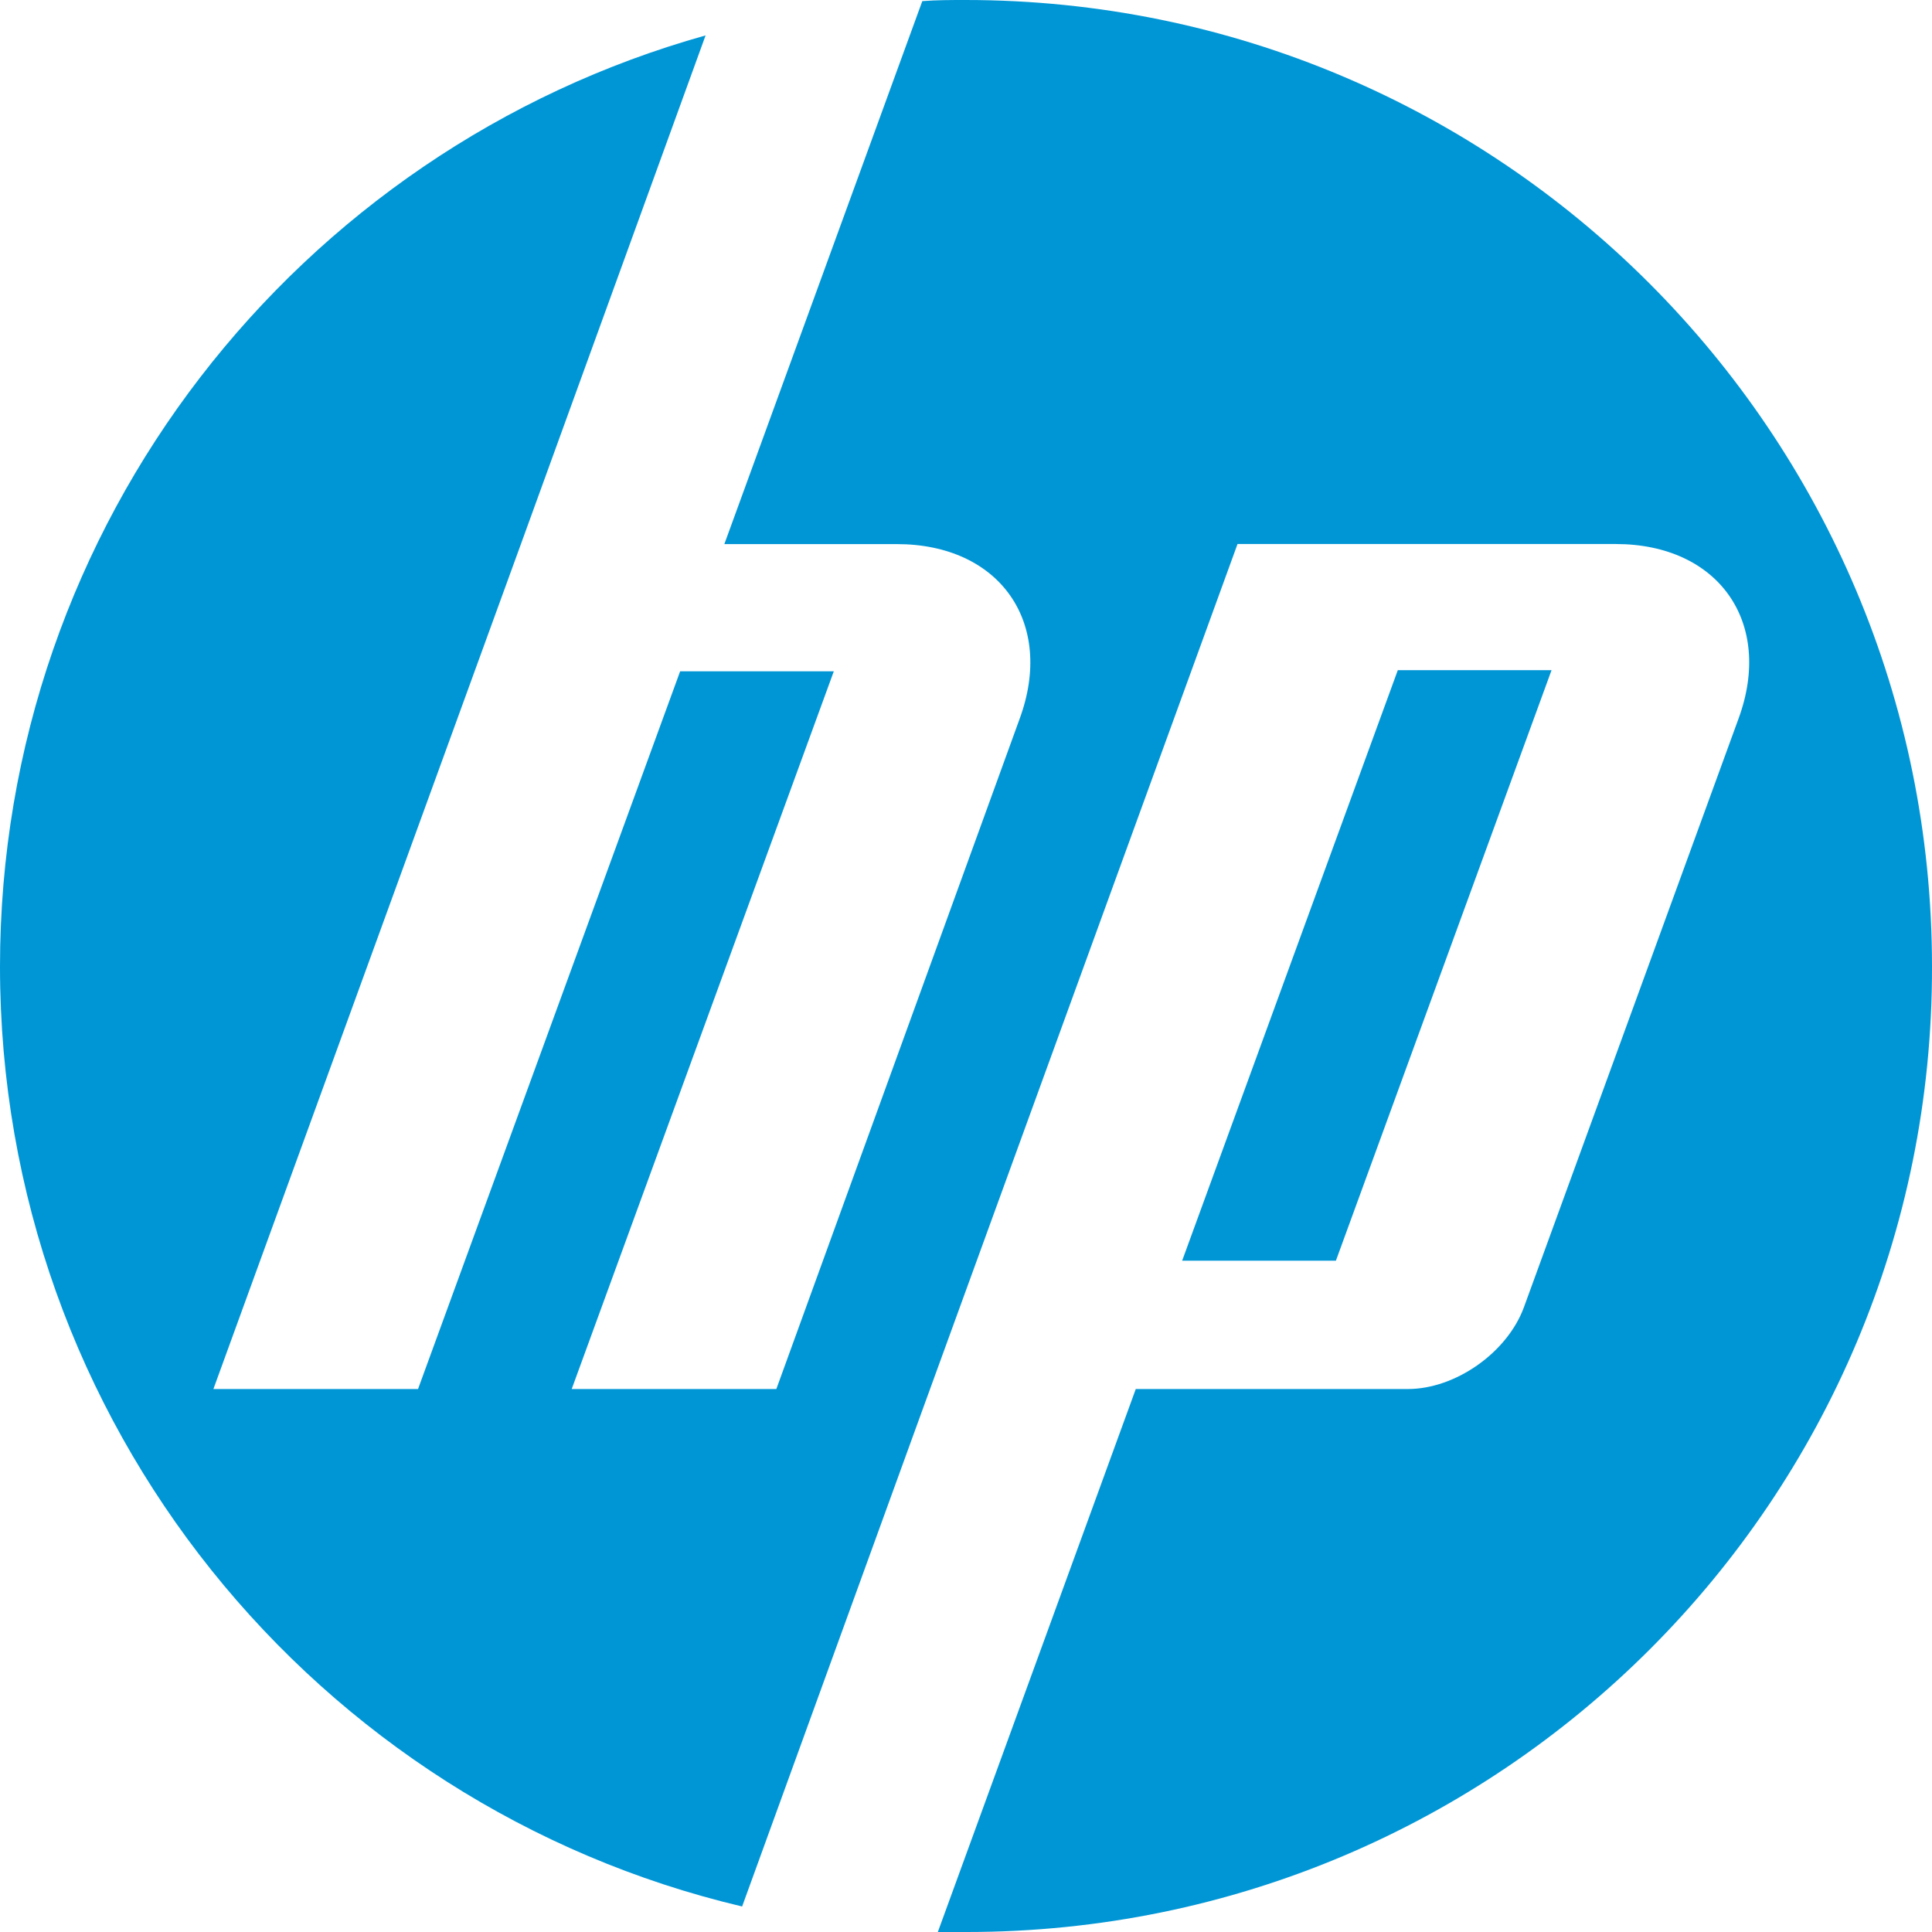
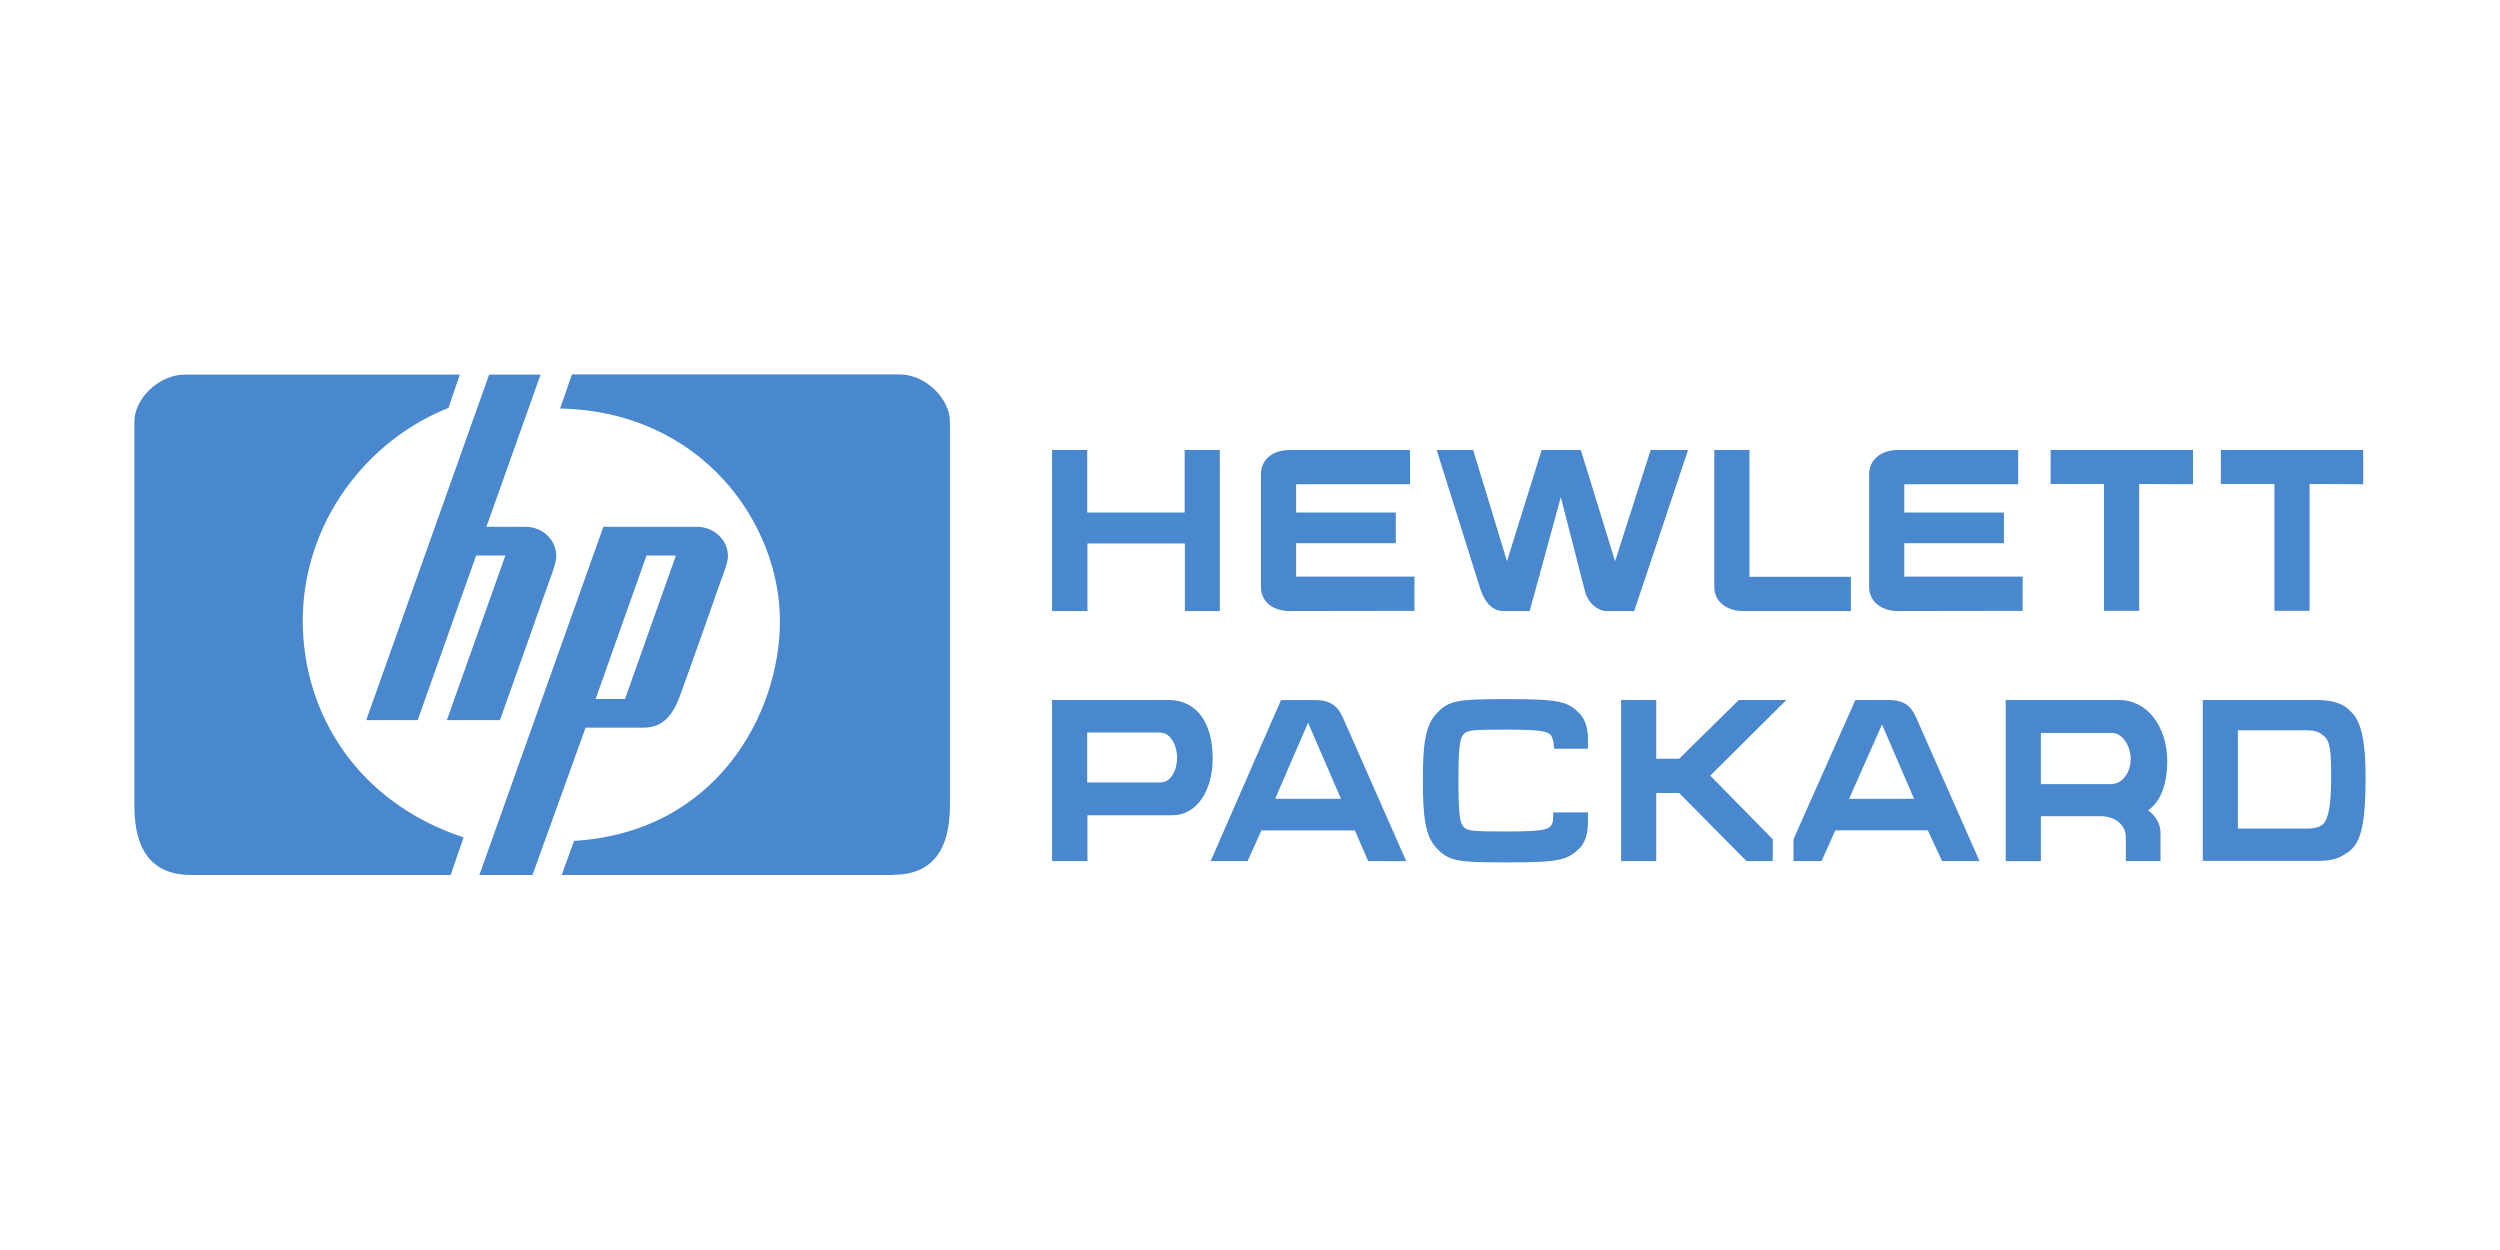
- <svg xmlns="http://www.w3.org/2000/svg" role="img" viewBox="0 0 24 24">
-   <path fill="#0096D6" d="M12.007 24h-.357l2.459-6.745h3.38c.591 0 1.236-.453 1.442-1.017l2.665-7.309c.44-1.195-.247-2.171-1.525-2.171h-4.698l-3.929 10.798-2.225 6.127C3.929 22.434 0 17.681 0 12.007 0 6.498 3.709 1.855 8.765.44L6.471 6.759 2.651 17.255h2.542L8.449 8.339h1.909l-3.256 8.916H9.644l3.022-8.325c.44-1.195-.247-2.171-1.525-2.171h-2.143l2.459-6.745C11.636 0 11.815 0 11.993 0 18.628 0 24 5.372 24 12.007c.014 6.622-5.358 11.993-11.993 11.993zM19.274 8.325h-1.91l-2.679 7.336h1.91l2.679-7.336z" />
+ <svg xmlns="http://www.w3.org/2000/svg" width="120" height="60" fill="#4987ce">
+   <path d="M42.867 42H26.96l.597-1.638c6.862-.416 9.88-6.134 9.88-10.553 0-4.68-3.743-10.06-10.554-10.2l.573-1.637H43.18c1.247 0 2.416 1.17 2.416 2.26v18.43c0 2.158-.857 3.328-2.73 3.328zm-16.53-14.036c-.156.467-2.34 6.602-2.34 6.602H21.45l2.808-7.902h-1.404l-2.806 7.902h-2.47l5.9-16.584h2.47l-2.6 7.303h1.845c.884 0 1.508.65 1.508 1.404 0 .364-.26.987-.364 1.274zm8.24-.027a516.59 516.59 0 0 1-1.87 5.277c-.26.7-.624 1.715-1.82 1.715h-2.78l-2.548 7.07H23.01l5.953-16.714h4.472c.857 0 1.507.65 1.507 1.404 0 .3-.18.754-.364 1.247zM21.632 42H9.18c-1.872 0-2.73-1.17-2.73-3.328v-18.43c0-1.1 1.17-2.26 2.416-2.26H22.07l-.546 1.6c-3.95 1.56-6.992 5.537-6.992 10.216 0 4.42 2.6 8.707 7.72 10.397zm9.4-15.335l-2.444 6.888H30l2.444-6.888H31.04m79.82-3.432v6.086h-1.687v-6.086H106.6V21.6h6.833v1.644zm-8.18 0v6.086h-1.687v-6.086H98.43V21.6h6.835v1.644zm9.998 17.682c-.514.406-1.068.406-1.476.406h-5.468V33.6h5.468c.448 0 1.094.065 1.476.406s.87.726.87 3.3-.303 3.203-.87 3.63zM91.085 29.33c-.705 0-1.367-.406-1.367-1.153v-5.423c0-.663.555-1.153 1.367-1.153h5.787v1.644h-5.466V24.6h4.782v1.474h-4.782v1.602h5.68v1.644zm12.022 9.567c.364.256.598.662.598 1.068v1.367h-1.666v-1.174c0-.427-.362-.982-1.238-.982h-2.84v2.157h-1.687V33.6h5.445c1.346 0 2.307 1.26 2.307 2.947 0 1.1-.32 1.943-.92 2.35zM83.653 29.33c-.705 0-1.367-.406-1.367-1.153V21.6h1.687v6.086h4.87v1.644zm9.567 12l-.684-1.474h-4.44l-.663 1.474h-1.345v-1.047l2.97-6.684h1.558c.77 0 1.1.278 1.346.812l3.053 6.92zm-14.778-12h-1.346c-.34 0-.832-.32-1.003-.896l-1.174-4.57-1.495 5.466h-1.28c-.385 0-.833-.256-1.1-1.1L68.96 21.6h1.752l1.623 5.34L74 21.6h1.88l1.644 5.34 1.708-5.34h1.794zm3.65 7.9l3 3.054v1.047h-1.26L80.6 38.064h-1.1v3.268h-1.687V33.6H79.5v2.82h1.1l2.862-2.82h2.284zm-20.2-7.9c-.726 0-1.367-.406-1.367-1.153v-5.423c0-.663.534-1.153 1.367-1.153h5.787v1.644h-5.466V24.6h4.784v1.474h-4.784v1.602h5.68v1.644zm13.923 11.382c-.576.576-.96.683-3.438.683-2.4 0-2.818-.042-3.417-.683-.555-.576-.662-1.516-.662-3.268 0-1.686.107-2.626.662-3.203.598-.64 1.026-.683 3.417-.683 2.477 0 2.862.107 3.438.683.257.257.406.705.406 1.197v.5h-1.623s-.02-.47-.15-.64c-.15-.192-.492-.277-2.093-.277-1.687 0-1.943.02-2.114.235-.17.192-.235.62-.235 2.2 0 1.602.063 2.03.235 2.22.17.214.427.235 2.114.235 1.602 0 1.943-.084 2.093-.277.128-.17.107-.406.107-.64h1.665v.534c0 .5-.15.94-.406 1.196zM56.874 29.33v-3.245h-4.677v3.245H50.5V21.6h1.687v3h4.677v-3h1.687v7.73zm8.798 12.002l-.64-1.474h-4.484l-.662 1.474h-1.773l3.375-7.73H63.1c.747 0 1.1.278 1.346.812l3.053 6.92zm-9.375-2.2h-4.1v2.2H50.5V33.6h5.596c1.345 0 2.113 1.1 2.113 2.798 0 1.558-.768 2.733-1.922 2.733zm55.22-3.823c-.2-.2-.488-.256-.804-.256h-3.295v4.72h3.295c.3 0 .593-.042.8-.214.25-.256.382-.917.382-2.22 0-1.28-.04-1.793-.37-2.03zm-10.14-.128H97.96v2.456h3.353c.618 0 .96-.62.96-1.217 0-.62-.405-1.24-.896-1.24zm-11.04-.406l-1.58 3.567h3.117zm-27.55-.086l-1.58 3.653h3.16zm-7.1.47h-3.502v2.4H55.7c.5 0 .8-.576.8-1.196 0-.597-.32-1.196-.8-1.196z" />
</svg>
